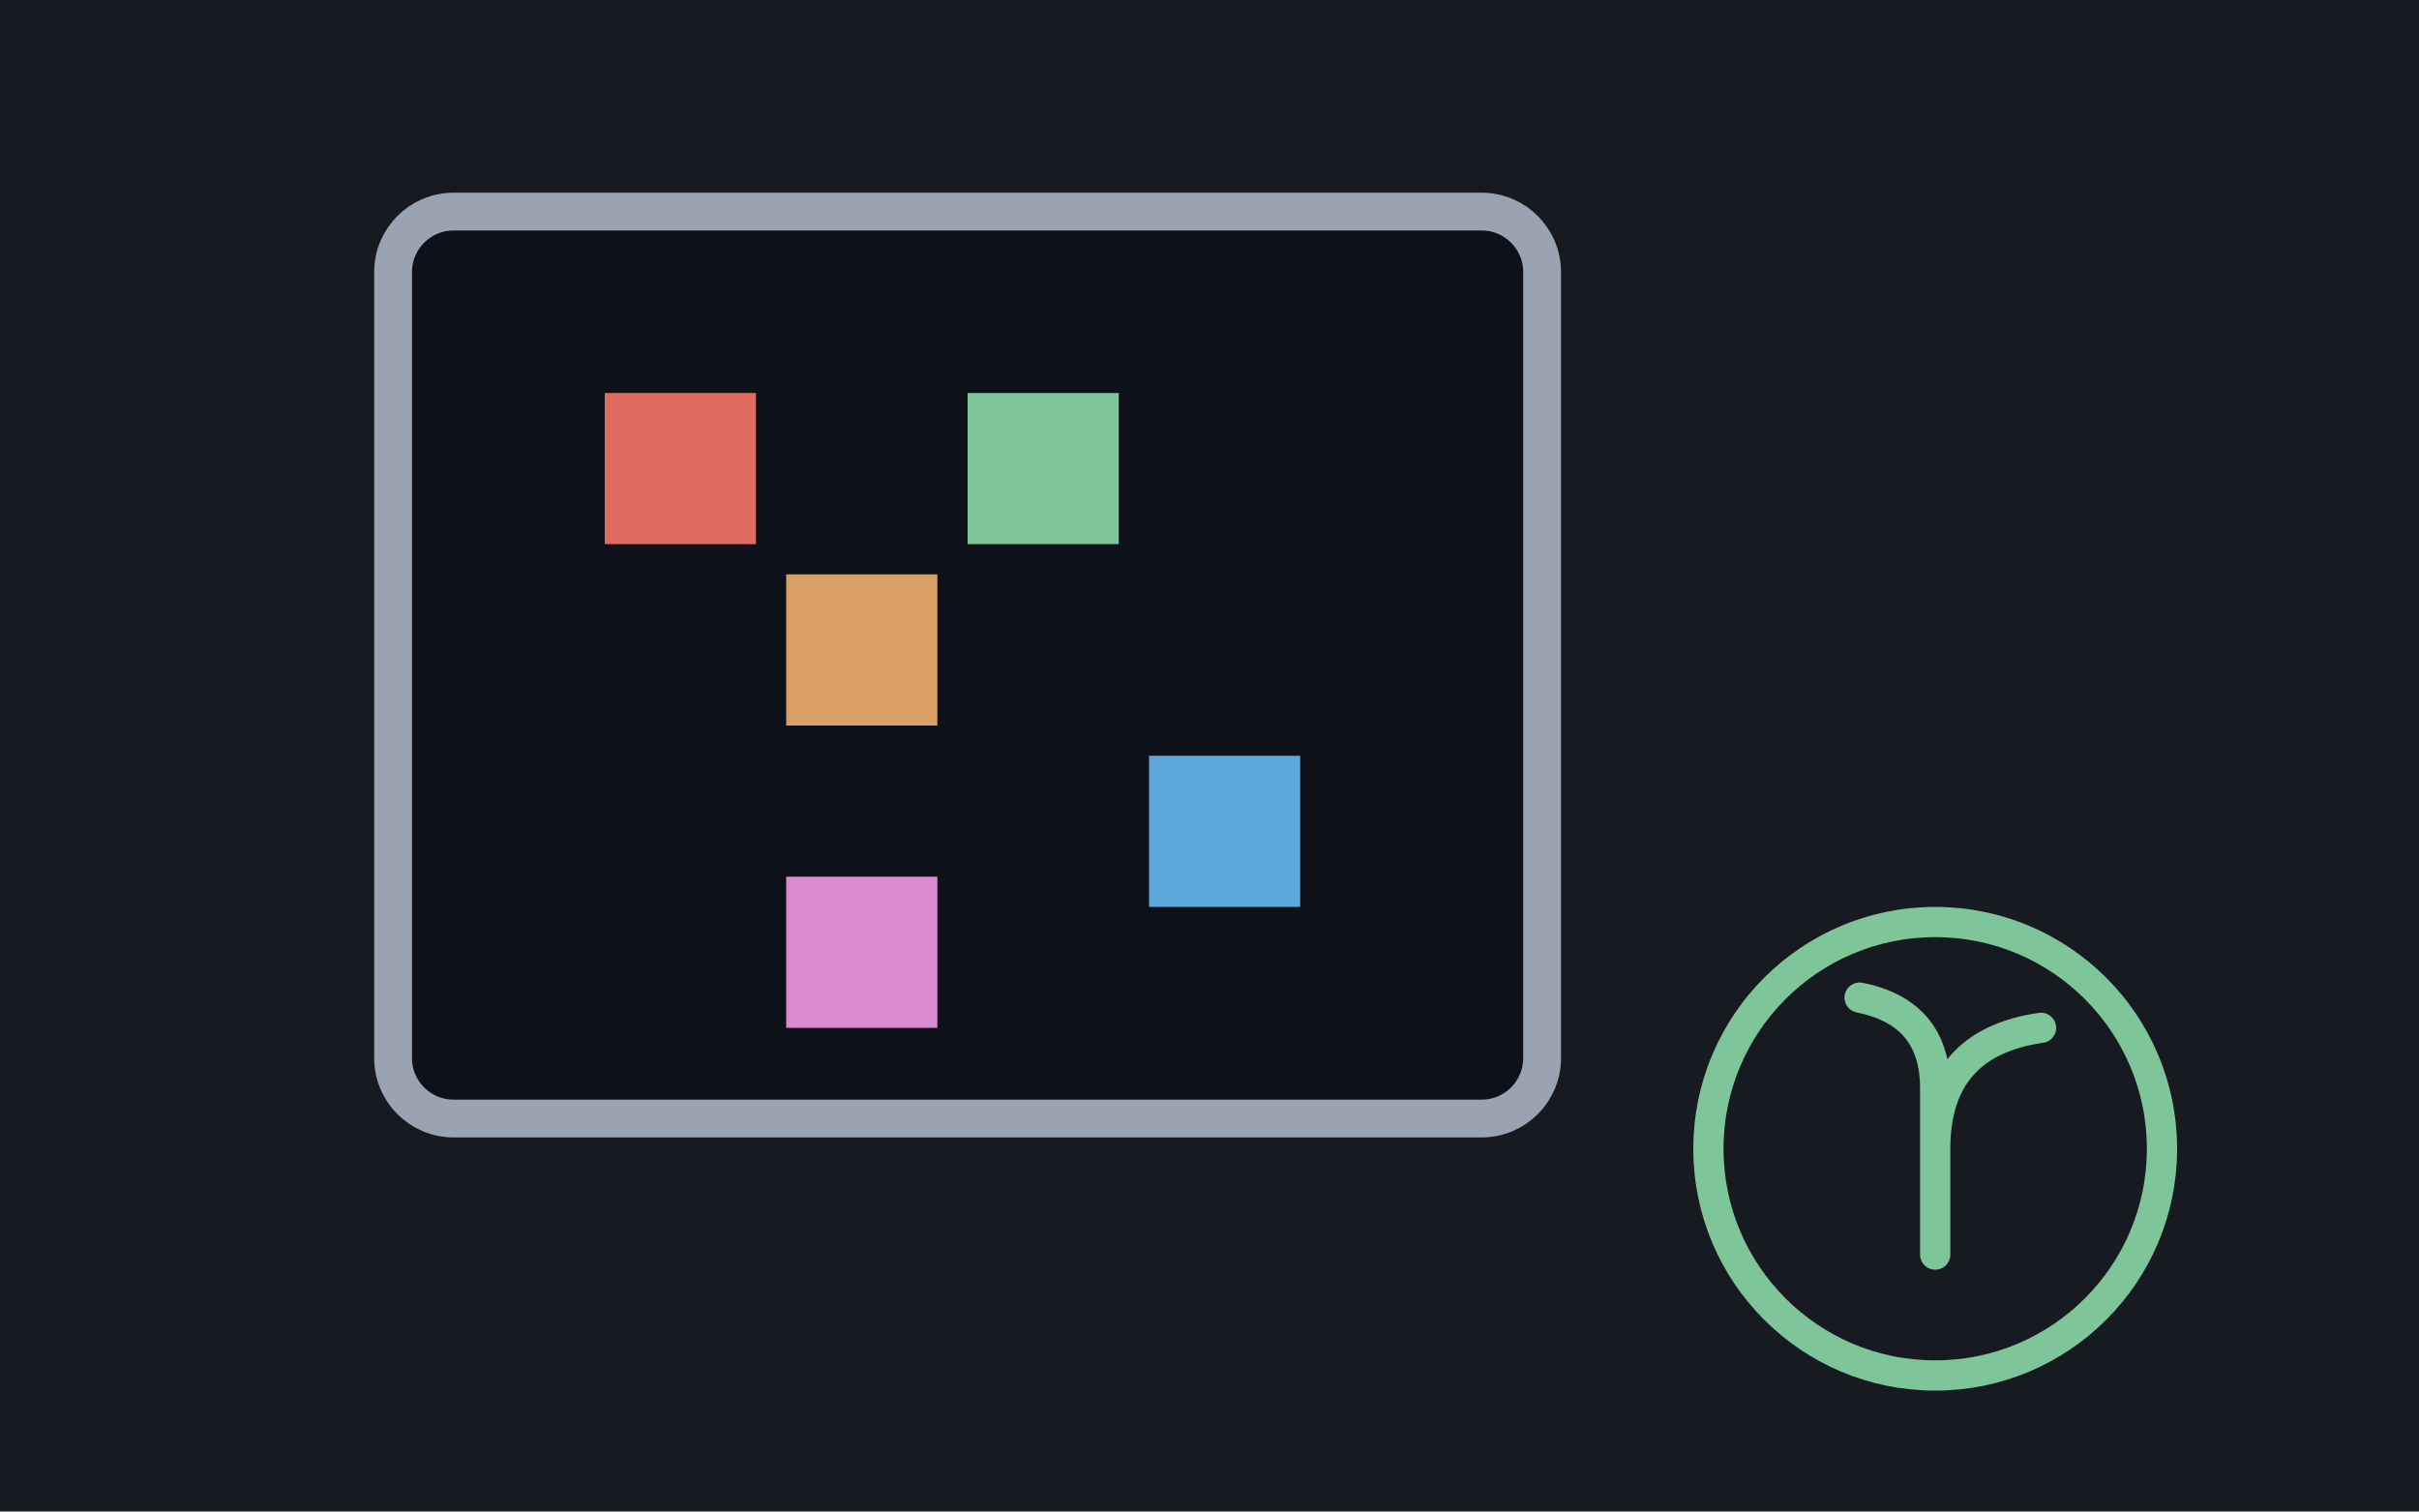
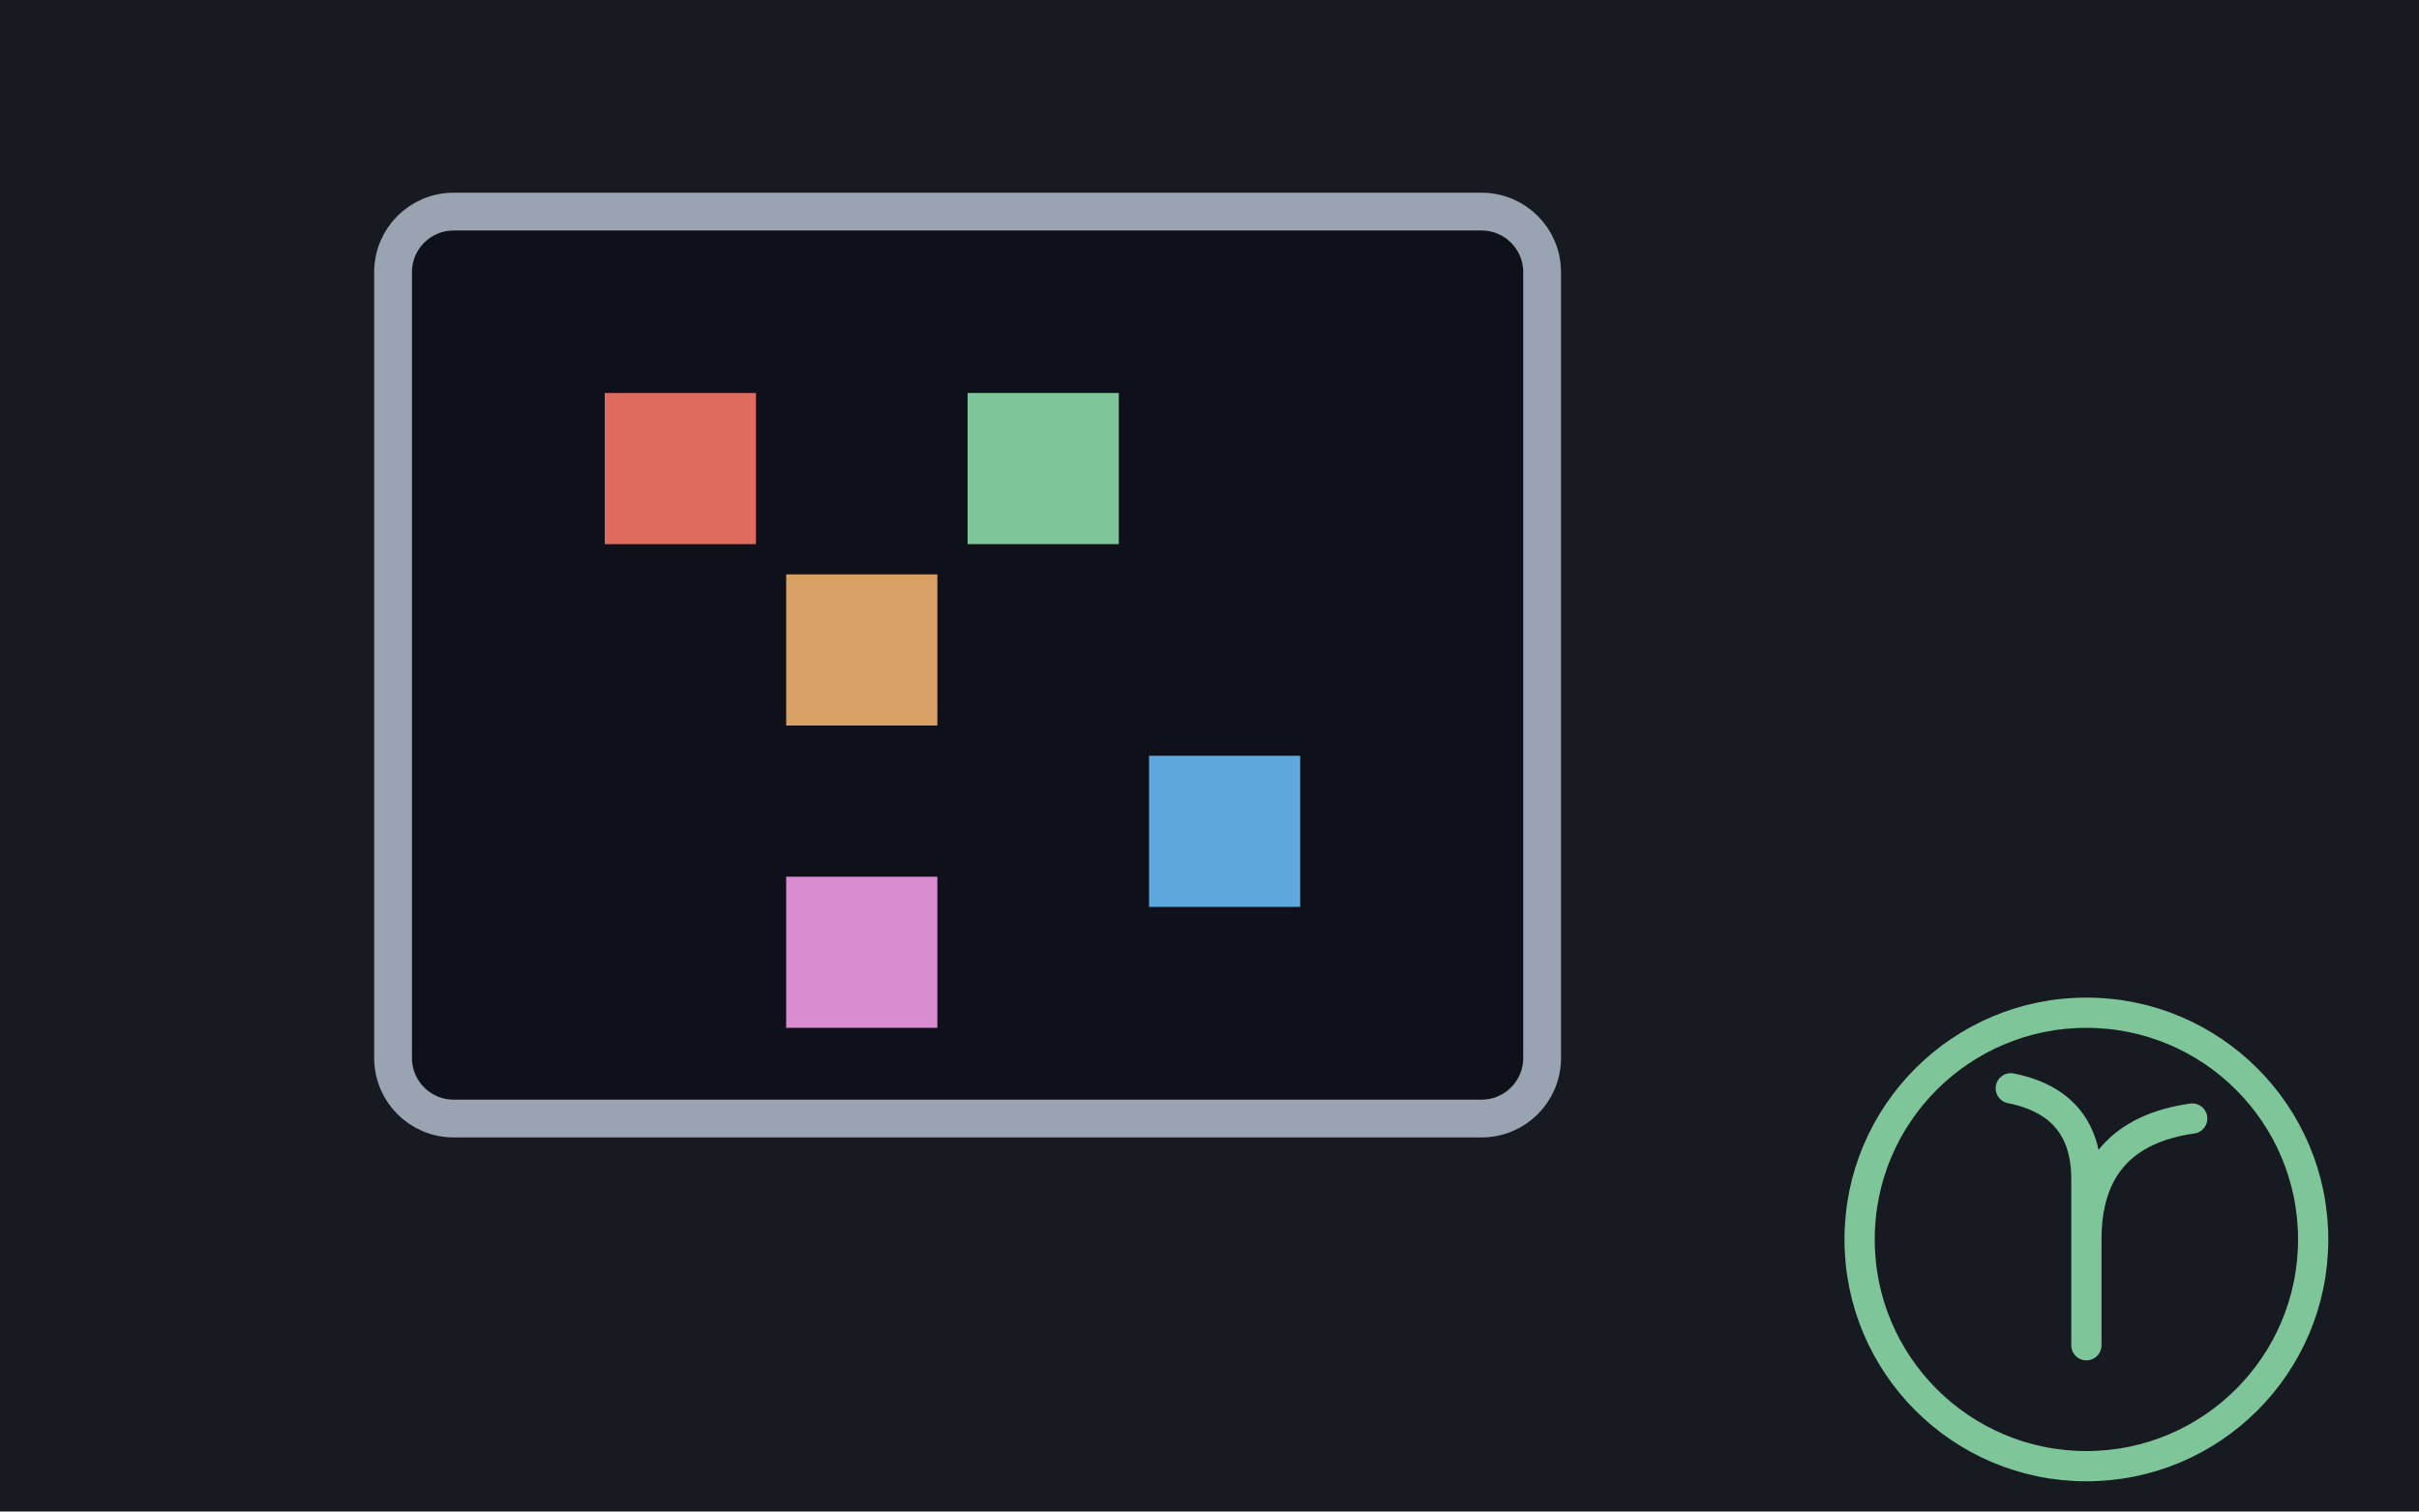
<svg xmlns="http://www.w3.org/2000/svg" viewBox="0 0 160 100" width="160" height="100" role="img" aria-label="scribbler seed: the scribbler machine, seeded into reckoner">
  <rect width="160" height="100" fill="#171a20" />
  <rect x="26" y="14" width="76" height="60" rx="4" fill="#0e1119" stroke="#9aa3b2" stroke-width="2.5" />
  <g>
    <rect x="40" y="26" width="10" height="10" fill="#e06c5f" />
    <rect x="52" y="38" width="10" height="10" fill="#d9a066" />
    <rect x="64" y="26" width="10" height="10" fill="#7ec699" />
    <rect x="76" y="50" width="10" height="10" fill="#5fa8de" />
    <rect x="52" y="58" width="10" height="10" fill="#d98bd0" />
  </g>
-   <circle cx="128" cy="76" r="15" fill="#171a20" stroke="#7ec699" stroke-width="2" />
-   <path d="M128 83 v-11 M128 76 q0 -7 7 -8 M128 72 q0 -5 -5 -6" stroke="#7ec699" stroke-width="2" fill="none" stroke-linecap="round" stroke-linejoin="round" />
+   <circle cx="138" cy="82" r="15" fill="#171a20" stroke="#7ec699" stroke-width="2" />
+   <path d="M138 89 v-11 M138 82 q0 -7 7 -8 M138 78 q0 -5 -5 -6" stroke="#7ec699" stroke-width="2" fill="none" stroke-linecap="round" stroke-linejoin="round" />
</svg>
